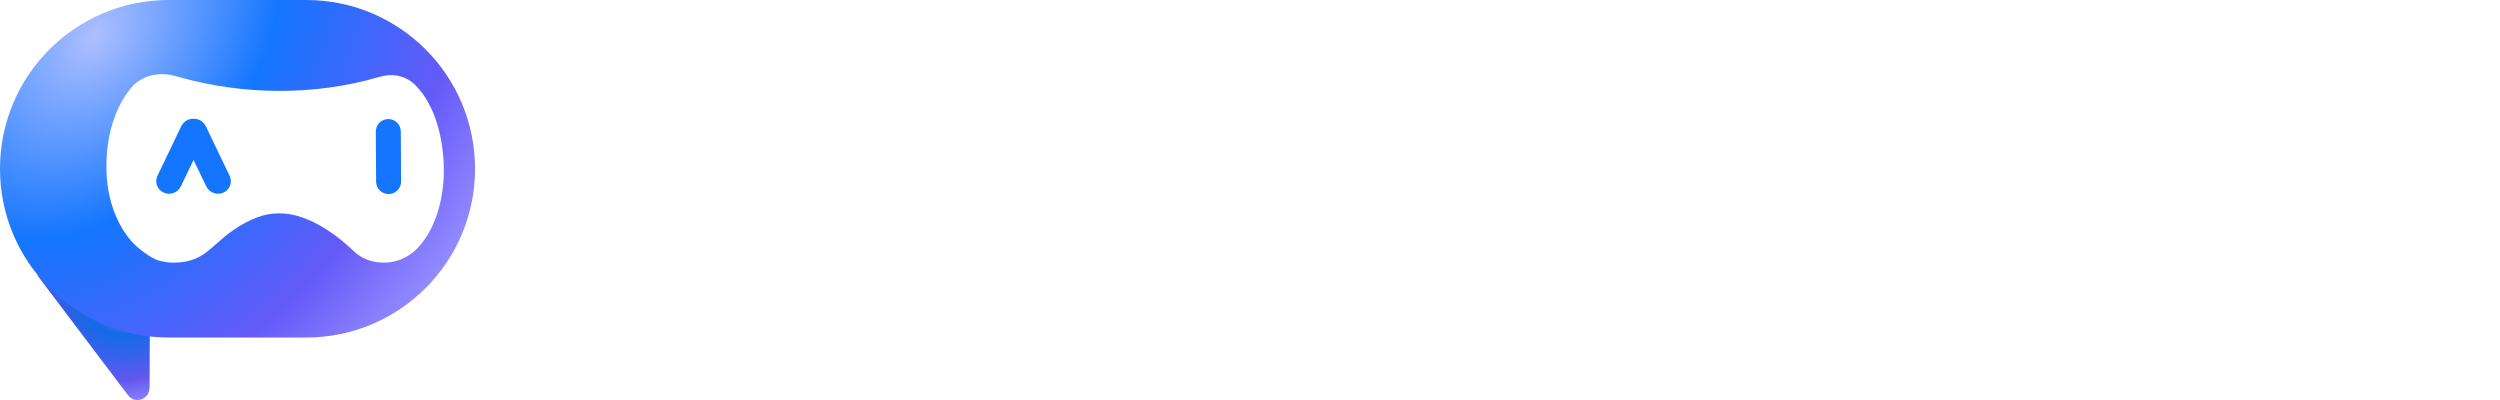
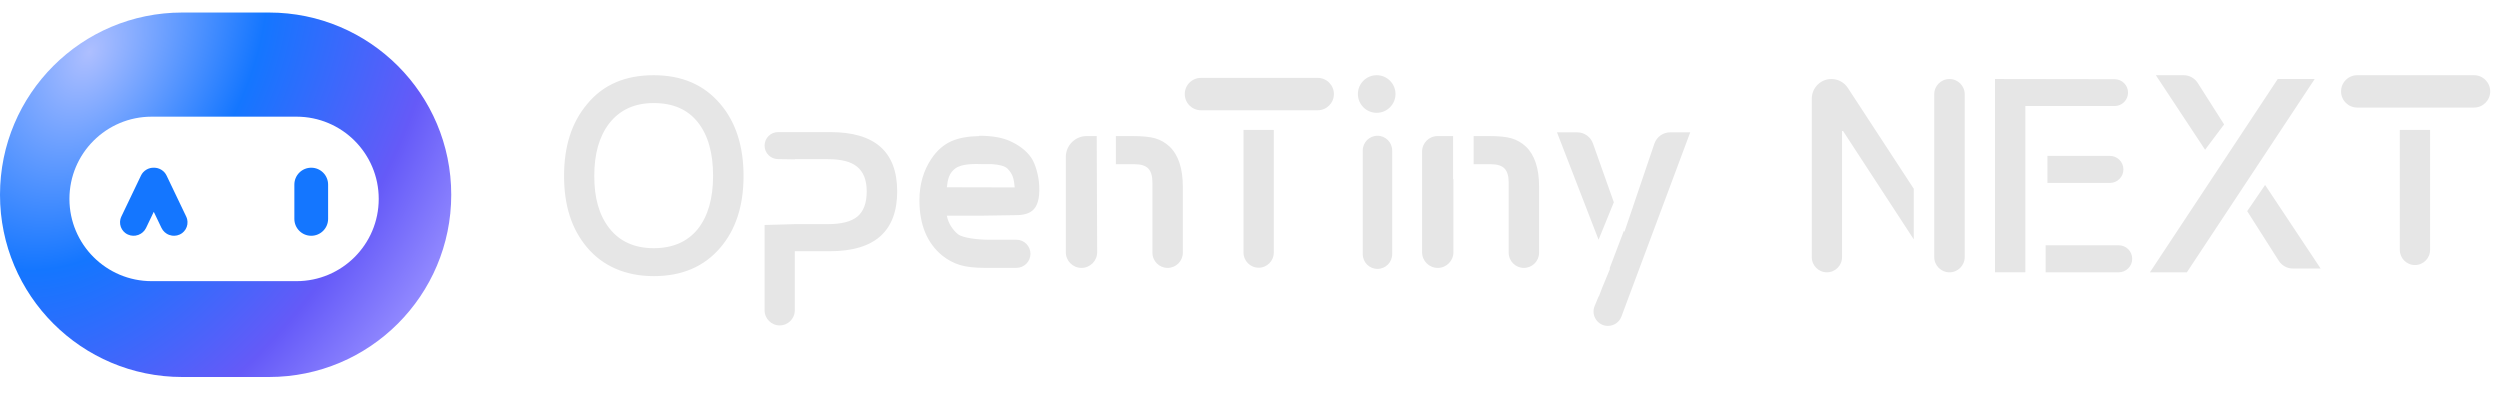
- <svg xmlns="http://www.w3.org/2000/svg" viewBox="0 0 200 32" width="200" height="32" fill="none" customFrame="#000000">
+ <svg xmlns="http://www.w3.org/2000/svg" viewBox="0 0 199.449 32" width="199.449" height="32" fill="none" customFrame="#000000">
  <defs>
-     <radialGradient id="paint_radial_2" cx="0" cy="0" r="1" gradientUnits="userSpaceOnUse" gradientTransform="matrix(-7.22437,8.94305,-8.04874,-6.50193,10.2243,23.0598)">
+     <radialGradient id="paint_radial_0" cx="0" cy="0" r="1" gradientUnits="userSpaceOnUse" gradientTransform="matrix(-23.1681,-15.5162,22.8675,-34.1447,10.1711,5.55027)">
      <stop stop-color="rgb(90,221,248)" offset="0" stop-opacity="1" />
      <stop stop-color="rgb(174,191,255)" offset="0" stop-opacity="1" />
      <stop stop-color="rgb(20,118,255)" offset="0.329" stop-opacity="1" />
-       <stop stop-color="rgb(101,90,248)" offset="0.668" stop-opacity="1" />
-       <stop stop-color="rgb(148,140,255)" offset="0.868" stop-opacity="1" />
-       <stop stop-color="rgb(210,90,248)" offset="1" stop-opacity="1" />
-       <stop stop-color="rgb(90,139,248)" offset="1" stop-opacity="1" />
+       <stop stop-color="rgb(131,169,255)" offset="1" stop-opacity="1" />
    </radialGradient>
-     <linearGradient id="paint_linear_9" x1="9.5" x2="9.25" y1="33.003" y2="25.752" gradientUnits="userSpaceOnUse">
-       <stop stop-color="rgb(0,0,0)" offset="0" stop-opacity="0" />
-       <stop stop-color="rgb(0,0,0)" offset="1" stop-opacity="1" />
-     </linearGradient>
-     <radialGradient id="paint_radial_3" cx="0" cy="0" r="1" gradientUnits="userSpaceOnUse" gradientTransform="matrix(30.5027,24.1463,-33.9838,42.9299,7.50058,2.85606)">
+     <radialGradient id="paint_radial_1" cx="0" cy="0" r="1" gradientUnits="userSpaceOnUse" gradientTransform="matrix(-33.6007,-18.4028,27.2442,-49.7438,7.10522,4.07548)">
      <stop stop-color="rgb(90,221,248)" offset="0" stop-opacity="1" />
      <stop stop-color="rgb(174,191,255)" offset="0" stop-opacity="1" />
      <stop stop-color="rgb(20,118,255)" offset="0.329" stop-opacity="1" />
      <stop stop-color="rgb(101,90,248)" offset="0.668" stop-opacity="1" />
      <stop stop-color="rgb(148,140,255)" offset="0.868" stop-opacity="1" />
      <stop stop-color="rgb(210,90,248)" offset="1" stop-opacity="1" />
      <stop stop-color="rgb(90,139,248)" offset="1" stop-opacity="1" />
    </radialGradient>
  </defs>
-   <g id="组合 16">
-     <g id="g">
-       <path id="矢量 1" d="M11.966 31.008L12.001 22.002L3 22.037L10.241 31.618C10.806 32.358 11.966 31.953 11.966 31.008Z" fill="url(#paint_radial_2)" fill-rule="evenodd" />
-       <g id="g" opacity="0.1" style="mix-blend-mode:normal">
-         <path id="矢量 1" d="M11.966 31.008L12.001 22.002L3 22.037L10.241 31.618C10.806 32.358 11.966 31.953 11.966 31.008Z" fill="url(#paint_linear_9)" fill-rule="evenodd" />
+   <rect id="logo-opentiny-next-text 2" width="199.449" height="32" x="0" y="0" />
+   <g id="IP" opacity="0">
+     <g id="组合 1564">
+       <rect id="矩形 761" width="36" height="28.831" x="0" y="1" rx="14.415" fill="url(#paint_radial_0)" />
+       <g id="组合 36380">
+         <rect id="矩形 762" width="24.676" height="13.011" x="6" y="9" rx="6.505" fill="rgb(255,255,255)" />
      </g>
-       <rect id="矩形 5" width="38.003" height="27.002" x="0" y="0" rx="13.501" fill="url(#paint_radial_3)" />
-       <rect id="矩形 5" width="37.503" height="26.502" x="0" y="0" rx="13.251" fill="rgb(0,0,0)" fill-opacity="0" transform="matrix(-1,0,0,1,37.7539,0.25)" />
-       <rect id="矩形 5" width="37.503" height="26.502" x="0" y="0" rx="13.251" fill="rgb(0,0,0)" fill-opacity="0" transform="matrix(-1,0,0,1,37.7539,0.25)" />
-       <rect id="矩形 5" width="37.503" height="26.502" x="0" y="0" rx="13.251" stroke="rgb(0,0,0)" stroke-opacity="0" stroke-width="0.5" transform="matrix(-1,0,0,1,37.7539,0.25)" />
-       <path id="path" d="M16.697 20.032C16.112 20.527 15.452 20.832 14.717 20.947C13.977 21.062 13.287 21.022 12.642 20.827C12.002 20.632 11.022 19.792 11.022 19.792C11.022 19.792 8.512 17.867 8.512 13.306C8.512 8.751 10.752 6.751 10.752 6.751C10.752 6.751 11.362 6.156 12.252 6.001C13.147 5.841 13.717 5.991 14.332 6.166C19.448 7.616 25.193 7.666 30.294 6.166C30.909 5.991 31.459 5.966 31.949 6.086C32.439 6.211 32.859 6.446 33.214 6.796C34.829 8.406 35.439 11.031 35.504 13.306C35.564 15.546 34.989 18.122 33.474 19.772C33.024 20.262 32.494 20.612 31.894 20.817C31.294 21.022 30.664 21.062 29.999 20.947C29.334 20.832 28.744 20.527 28.233 20.032C28.008 19.812 27.698 19.537 27.288 19.202C26.883 18.867 26.418 18.542 25.898 18.222C25.378 17.902 24.813 17.627 24.198 17.402C23.583 17.177 22.958 17.067 22.313 17.067C21.683 17.067 21.083 17.182 20.503 17.417C19.928 17.647 19.398 17.922 18.913 18.242C18.433 18.562 18.003 18.892 17.633 19.227C17.258 19.557 16.947 19.827 16.697 20.032Z" fill="rgb(255,255,255)" fill-rule="nonzero" />
-       <rect id="矩形 841" width="2" height="6.001" x="0" y="0" rx="1" fill="rgb(20,118,255)" transform="matrix(-0.999983,0.00577158,0.00577157,0.999983,32.0586,9.51855)" />
-       <path id="合并" d="M15.482 9.501C15.886 9.486 16.277 9.711 16.462 10.096L18.367 14.056C18.612 14.566 18.397 15.171 17.877 15.406C17.362 15.641 16.742 15.416 16.497 14.901L15.482 12.796L14.471 14.906C14.226 15.416 13.606 15.641 13.091 15.406C12.571 15.171 12.351 14.566 12.601 14.056L14.501 10.096C14.686 9.711 15.082 9.491 15.482 9.501Z" fill="rgb(20,118,255)" fill-rule="evenodd" />
+       <rect id="矩形 840" width="2.692" height="5.384" x="23.33" y="13.114" rx="1.346" fill="rgb(20,118,255)" />
+       <path id="合并(边框)" d="M11.093 13.736C11.139 13.639 11.197 13.553 11.266 13.477L11.266 13.477C11.339 13.397 11.425 13.327 11.523 13.269C11.618 13.213 11.717 13.172 11.821 13.146C11.916 13.122 12.015 13.112 12.117 13.114C12.218 13.112 12.316 13.123 12.411 13.147L12.411 13.147C12.514 13.173 12.613 13.214 12.708 13.271C12.805 13.329 12.889 13.397 12.962 13.477C13.031 13.553 13.089 13.639 13.135 13.736L14.7 16.976C14.736 17.053 14.764 17.131 14.781 17.212L14.781 17.212C14.794 17.271 14.802 17.33 14.805 17.391C14.808 17.46 14.804 17.528 14.794 17.595L14.794 17.595C14.784 17.664 14.766 17.731 14.742 17.798C14.717 17.865 14.687 17.928 14.651 17.987L14.651 17.987L14.651 17.987C14.615 18.045 14.574 18.099 14.527 18.15C14.486 18.195 14.442 18.235 14.394 18.272C14.329 18.323 14.257 18.366 14.179 18.401C14.112 18.431 14.043 18.454 13.973 18.47L13.973 18.47C13.903 18.486 13.832 18.495 13.758 18.497C13.694 18.499 13.63 18.495 13.567 18.486C13.493 18.475 13.419 18.457 13.347 18.431C13.274 18.404 13.206 18.371 13.141 18.332L13.141 18.332C13.088 18.299 13.037 18.261 12.988 18.218C12.933 18.17 12.884 18.116 12.841 18.059L12.841 18.059C12.798 18.002 12.76 17.941 12.729 17.875L12.114 16.602L11.499 17.875C11.467 17.941 11.429 18.003 11.385 18.061C11.342 18.117 11.293 18.17 11.239 18.218C11.191 18.261 11.139 18.299 11.085 18.332C11.021 18.371 10.953 18.404 10.881 18.43C10.808 18.456 10.735 18.475 10.66 18.486C10.597 18.495 10.534 18.498 10.469 18.497C10.396 18.495 10.325 18.486 10.255 18.47C10.185 18.454 10.116 18.43 10.049 18.4C9.971 18.365 9.899 18.322 9.833 18.271L9.833 18.271C9.786 18.235 9.742 18.194 9.7 18.15C9.654 18.099 9.612 18.044 9.577 17.987C9.541 17.927 9.51 17.864 9.486 17.797C9.461 17.731 9.444 17.663 9.434 17.595C9.423 17.528 9.42 17.459 9.423 17.39C9.426 17.33 9.433 17.271 9.446 17.213L9.446 17.213C9.464 17.132 9.491 17.053 9.528 16.976L11.093 13.736L11.093 13.736Z" fill="rgb(20,118,255)" fill-rule="evenodd" />
    </g>
-     <g id="字体">
-       <path id="矢量_12" d="M53.119 5C50.861 5 49.097 5.755 47.827 7.312C46.597 8.782 46 10.682 46 13.036C46 15.389 46.594 17.268 47.827 18.738C49.06 20.208 50.864 21.029 53.119 21.029C55.374 21.029 57.121 20.274 58.411 18.762C59.641 17.316 60.258 15.413 60.258 13.039C60.258 10.664 59.641 8.74 58.411 7.294C57.118 5.758 55.354 5 53.119 5ZM188.154 7.582L200 7.582L200 5L188.154 5L188.154 7.582ZM96.308 7.796L108.154 7.796L108.154 5.213L96.308 5.213L96.308 7.796ZM171.233 5.319L160.666 5.304L160.666 20.722L163.078 20.722L163.078 7.459L171.233 7.459L171.233 5.319ZM186.059 5.304L183.125 5.304L172.972 20.725L175.906 20.725L186.059 5.304ZM148.515 5.304L154.212 14.058L154.212 18.095L148.598 9.452L148.515 9.452L148.515 20.725L146.115 20.725L146.115 5.304L148.515 5.304ZM155.922 20.725L155.839 20.599L155.839 8.126L155.839 5.304L158.26 5.304L158.26 20.725L155.922 20.725ZM56.627 17.268C55.808 18.284 54.638 18.801 53.119 18.801C51.6 18.801 50.41 18.26 49.591 17.202C48.772 16.144 48.401 14.782 48.401 13.033C48.401 11.283 48.791 9.879 49.591 8.842C50.433 7.763 51.6 7.222 53.119 7.222C54.638 7.222 55.808 7.718 56.627 8.755C57.446 9.792 57.837 11.217 57.837 13.033C57.837 14.848 57.426 16.252 56.627 17.268ZM100.975 20.358L100.975 9.368L103.378 9.368L103.378 20.358L100.975 20.358ZM192.821 20.145L192.821 9.368L195.225 9.368L195.225 20.145L192.821 20.145ZM129.176 18.125L130.39 15.137L128.417 9.557L125.874 9.557L129.176 18.125ZM131.229 17.506L131.192 17.4L130.056 20.401L130.078 20.464L129.459 21.967L129.199 22.655L129.179 22.649L128.212 25L130.715 25L136.458 9.557L133.915 9.557L131.902 15.509L131.908 15.516L131.848 15.672L131.229 17.506ZM84.12 11.592C83.683 10.943 83.012 10.516 82.398 10.243C81.785 9.969 80.977 9.831 79.981 9.831L79.981 9.855C79.082 9.873 78.347 10.009 77.774 10.264C77.158 10.538 76.632 10.999 76.196 11.647C75.555 12.597 75.233 13.705 75.231 14.971C75.231 16.929 75.84 18.405 77.058 19.399C77.482 19.74 77.95 19.988 78.462 20.145C78.963 20.295 79.609 20.37 80.4 20.37L84.051 20.37L84.051 18.125L80.703 18.125C79.87 18.125 78.674 17.981 78.302 17.692C77.931 17.403 77.517 16.841 77.409 16.207L80.103 16.207C80.103 16.207 82.467 16.165 82.667 16.168C83.891 16.183 84.853 15.957 84.748 13.82C84.711 12.993 84.434 12.059 84.12 11.592ZM110.446 20.452L112.784 20.452L112.784 9.831L110.446 9.831L110.446 20.452ZM89.315 13.306L89.349 13.306L89.349 20.373L86.86 20.373L86.86 9.855L89.315 9.855L89.315 13.306ZM92.323 12.101L90.836 12.101L90.836 9.855L92.152 9.855C92.945 9.855 93.551 9.916 93.967 10.038C94.395 10.166 94.774 10.386 95.106 10.697C95.803 11.374 96.152 12.439 96.154 13.892L96.154 20.373L93.739 20.373L93.739 13.571C93.739 13.05 93.631 12.678 93.411 12.446C93.191 12.215 92.829 12.101 92.323 12.101ZM115.158 9.855L117.619 9.855L117.619 13.297L117.648 13.297L117.648 20.373L115.158 20.373L115.158 9.855ZM119.255 9.855L119.255 12.101L120.622 12.101C121.127 12.101 121.49 12.215 121.709 12.446C121.929 12.678 122.038 13.05 122.038 13.571L122.038 20.373L124.452 20.373L124.452 13.892C124.452 12.437 124.104 11.372 123.408 10.697C123.076 10.386 122.696 10.166 122.269 10.038C121.852 9.914 121.247 9.853 120.453 9.855L119.255 9.855ZM77.409 13.94C77.478 13.297 77.597 12.81 78.063 12.452C78.591 12.046 79.593 12.073 80.338 12.095L80.991 12.095C81.519 12.131 82.019 12.227 82.247 12.473C82.653 12.909 82.732 13.234 82.801 13.952L77.409 13.94ZM164.688 20.725L164.688 18.567L171.564 18.567L171.564 20.725L164.688 20.725Z" fill="rgb(255,255,255)" fill-rule="evenodd" />
-       <path id="矢量_12" d="M176.377 5L178.863 8.926L177.353 10.946L173.443 5L176.377 5ZM110.589 7.179L112.927 7.179L112.927 5.003L110.589 5.003L110.589 7.179ZM68.15 9.539L62.932 9.539L62.932 11.677L65.335 11.713L65.335 11.698L67.967 11.698C69.014 11.698 69.794 11.893 70.285 12.302C70.775 12.711 71.044 13.339 71.044 14.268C71.044 15.197 70.796 15.867 70.305 16.276C69.814 16.685 69.031 16.88 67.967 16.88L65.386 16.88L62.932 16.95L62.932 24.961L65.332 24.961L65.332 19.042L68.109 19.042C71.68 19.042 73.464 17.442 73.464 14.268C73.464 11.094 71.677 9.539 68.15 9.539ZM164.831 11.436L164.831 13.595L170.865 13.595L170.865 11.436L164.831 11.436ZM183.596 20.422L180.699 15.846L182.12 13.757L186.53 20.422L183.596 20.422Z" fill="rgb(255,255,255)" fill-rule="evenodd" />
+   </g>
+   <g id="字体">
+     <path id="矢量_12" d="M52.15 6C49.882 6 48.111 6.755 46.835 8.312C45.599 9.782 45 11.682 45 14.036C45 16.389 45.596 18.268 46.835 19.738C48.073 21.208 49.885 22.029 52.15 22.029C54.415 22.029 56.169 21.274 57.465 19.762C58.701 18.316 59.32 16.413 59.32 14.039C59.32 11.664 58.701 9.74 57.465 8.294C56.166 6.758 54.395 6 52.15 6ZM188.06 8.582L197.376 8.582C198.089 8.582 198.667 8.004 198.667 7.291C198.667 6.578 198.089 6 197.376 6L188.06 6C187.347 6 186.769 6.578 186.769 7.291C186.769 8.004 187.347 8.582 188.06 8.582ZM95.811 8.796L105.127 8.796C105.84 8.796 106.418 8.218 106.418 7.505C106.418 6.792 105.84 6.213 105.127 6.213L95.811 6.213C95.099 6.213 94.52 6.792 94.52 7.505C94.52 8.218 95.099 8.796 95.811 8.796ZM168.704 6.319L159.161 6.304L159.161 21.722L161.583 21.722L161.583 8.459L168.703 8.459C169.294 8.459 169.774 7.98 169.774 7.388C169.774 6.797 169.295 6.319 168.704 6.319ZM184.665 6.304L181.717 6.304L171.52 21.725L174.467 21.725L184.665 6.304ZM147.419 7.012L152.679 15.058L152.679 19.095L147.039 10.452L146.956 10.452L146.956 20.52C146.956 21.186 146.416 21.725 145.751 21.725C145.085 21.725 144.545 21.186 144.545 20.52L144.545 7.868C144.545 7.004 145.246 6.304 146.11 6.304C146.638 6.304 147.13 6.57 147.419 7.012ZM155.528 21.725C154.857 21.725 154.313 21.181 154.313 20.51L154.313 9.126L154.313 7.519C154.313 6.848 154.857 6.304 155.528 6.304C156.2 6.304 156.744 6.848 156.744 7.519L156.744 20.51C156.744 21.181 156.2 21.725 155.528 21.725ZM55.673 18.268C54.851 19.284 53.675 19.801 52.15 19.801C50.625 19.801 49.429 19.26 48.606 18.202C47.784 17.144 47.411 15.782 47.411 14.033C47.411 12.283 47.804 10.879 48.606 9.842C49.452 8.763 50.625 8.222 52.15 8.222C53.675 8.222 54.851 8.718 55.673 9.755C56.496 10.792 56.889 12.217 56.889 14.033C56.889 15.848 56.476 17.252 55.673 18.268ZM99.208 20.151L99.208 10.368L101.622 10.368L101.622 20.151C101.622 20.818 101.081 21.358 100.415 21.358C99.748 21.358 99.208 20.818 99.208 20.151ZM191.456 19.938L191.456 10.368L193.87 10.368L193.87 19.938C193.87 20.605 193.33 21.145 192.663 21.145C191.997 21.145 191.456 20.605 191.456 19.938ZM127.533 19.125L128.751 16.137L127.085 11.444C126.896 10.913 126.393 10.557 125.829 10.557L124.216 10.557L127.533 19.125ZM129.594 18.506L129.557 18.4L128.416 21.401L128.439 21.464L127.817 22.967L127.556 23.655L127.536 23.649L127.22 24.413C126.907 25.169 127.463 26 128.281 26C128.76 26 129.189 25.702 129.357 25.253L134.846 10.557L133.247 10.557C132.676 10.557 132.168 10.921 131.985 11.462L130.271 16.509L130.277 16.516L130.216 16.672L129.594 18.506ZM82.279 12.592C81.84 11.943 81.166 11.516 80.55 11.243C79.934 10.969 79.122 10.831 78.122 10.831L78.122 10.855C77.219 10.873 76.481 11.009 75.906 11.264C75.286 11.538 74.758 11.999 74.32 12.647C73.676 13.597 73.353 14.705 73.351 15.971C73.351 17.929 73.963 19.405 75.186 20.399C75.612 20.74 76.082 20.988 76.597 21.145C77.099 21.295 77.748 21.37 78.543 21.37L81.087 21.37C81.707 21.37 82.21 20.868 82.21 20.248C82.21 19.628 81.707 19.125 81.087 19.125L78.847 19.125C78.01 19.125 76.809 18.981 76.436 18.692C76.063 18.403 75.647 17.841 75.539 17.207L78.245 17.207C78.245 17.207 80.619 17.165 80.819 17.168C82.049 17.183 83.016 16.957 82.909 14.82C82.872 13.993 82.594 13.059 82.279 12.592ZM108.72 20.278C108.72 20.926 109.246 21.452 109.894 21.452C110.543 21.452 111.068 20.926 111.068 20.278L111.068 12.005C111.068 11.357 110.543 10.831 109.894 10.831C109.246 10.831 108.72 11.357 108.72 12.005L108.72 20.278ZM87.496 10.855L87.531 20.122C87.533 20.812 86.97 21.373 86.279 21.373C85.59 21.373 85.031 20.815 85.031 20.126L85.031 12.521C85.031 11.601 85.777 10.855 86.697 10.855L87.496 10.855ZM90.518 13.101L89.025 13.101L89.025 10.855L90.346 10.855C91.143 10.855 91.751 10.916 92.169 11.038C92.599 11.166 92.98 11.386 93.313 11.697C94.013 12.374 94.364 13.439 94.366 14.892L94.366 20.161C94.366 20.831 93.823 21.373 93.153 21.373C92.483 21.373 91.94 20.831 91.94 20.161L91.94 14.571C91.94 14.05 91.831 13.678 91.611 13.446C91.39 13.215 91.026 13.101 90.518 13.101ZM114.691 10.855L115.925 10.855L115.925 14.297L115.953 14.297L115.953 20.123C115.953 20.814 115.394 21.373 114.703 21.373C114.013 21.373 113.453 20.814 113.453 20.123L113.453 12.092C113.453 11.409 114.008 10.855 114.691 10.855ZM117.567 10.855L117.567 13.101L118.941 13.101C119.448 13.101 119.812 13.215 120.033 13.446C120.254 13.678 120.363 14.05 120.363 14.571L120.363 20.161C120.363 20.831 120.906 21.373 121.575 21.373C122.245 21.373 122.788 20.831 122.788 20.161L122.788 14.892C122.788 13.437 122.438 12.372 121.739 11.697C121.405 11.386 121.024 11.166 120.595 11.038C120.176 10.914 119.569 10.853 118.772 10.855L117.567 10.855ZM75.539 14.94C75.607 14.297 75.728 13.81 76.195 13.452C76.725 13.046 77.732 13.073 78.48 13.095L79.137 13.095C79.667 13.131 80.169 13.227 80.398 13.473C80.805 13.909 80.885 14.234 80.954 14.952L75.539 14.94ZM163.2 21.725L163.2 19.567L169.027 19.567C169.623 19.567 170.107 20.05 170.107 20.646C170.107 21.242 169.623 21.725 169.027 21.725L163.2 21.725Z" fill="rgb(230,230,230)" fill-rule="evenodd" />
+     <path id="矢量_12" d="M46.835 8.312C48.111 6.755 49.882 6 52.15 6C54.395 6 56.166 6.758 57.465 8.294C58.701 9.74 59.32 11.664 59.32 14.039C59.32 16.413 58.701 18.316 57.465 19.762C56.169 21.274 54.415 22.029 52.15 22.029C49.885 22.029 48.073 21.208 46.835 19.738C45.596 18.268 45 16.389 45 14.036C45 11.682 45.599 9.782 46.835 8.312ZM197.376 8.582L188.06 8.582C187.347 8.582 186.769 8.004 186.769 7.291C186.769 6.578 187.347 6 188.06 6L197.376 6C198.089 6 198.667 6.578 198.667 7.291C198.667 8.004 198.089 8.582 197.376 8.582ZM105.127 8.796L95.811 8.796C95.099 8.796 94.52 8.218 94.52 7.505C94.52 6.792 95.099 6.213 95.811 6.213L105.127 6.213C105.84 6.213 106.418 6.792 106.418 7.505C106.418 8.218 105.84 8.796 105.127 8.796ZM197.376 8.351Q197.594 8.351 197.781 8.274L197.783 8.274L197.783 8.273Q197.97 8.196 198.125 8.041Q198.28 7.886 198.358 7.698L198.358 7.698L198.358 7.698L198.358 7.698Q198.436 7.511 198.436 7.291L198.436 7.291Q198.436 7.072 198.358 6.884Q198.28 6.697 198.125 6.542Q197.97 6.386 197.783 6.309L197.782 6.309L197.782 6.309Q197.595 6.231 197.376 6.231L188.06 6.231Q187.841 6.231 187.653 6.309L187.653 6.309L187.653 6.309Q187.466 6.386 187.311 6.542Q187.155 6.697 187.078 6.884L187.078 6.884L187.078 6.884Q187 7.072 187 7.291Q187 7.511 187.078 7.698L187.078 7.698Q187.155 7.886 187.311 8.041Q187.466 8.196 187.653 8.274L187.655 8.274Q187.841 8.351 188.06 8.351L197.376 8.351ZM46.779 8.754L46.779 8.754L46.779 8.754Q45.231 10.813 45.231 14.036Q45.231 17.221 46.757 19.269L46.757 19.269Q46.88 19.433 47.012 19.589Q47.617 20.308 48.372 20.793L48.373 20.793Q49.939 21.798 52.15 21.798Q54.362 21.798 55.935 20.795Q56.685 20.317 57.29 19.612Q57.42 19.459 57.542 19.299Q59.089 17.254 59.089 14.039L59.089 14.039Q59.089 10.771 57.511 8.716L57.511 8.716Q57.404 8.577 57.29 8.444Q56.667 7.707 55.889 7.216L55.889 7.216Q54.331 6.231 52.15 6.231Q49.876 6.231 48.303 7.282L48.303 7.282Q47.585 7.761 47.014 8.458L47.012 8.46Q46.891 8.604 46.779 8.753L46.779 8.754ZM147.419 7.012L152.679 15.058L152.679 19.095L147.039 10.452L146.956 10.452L146.956 20.52C146.956 21.186 146.416 21.725 145.751 21.725C145.085 21.725 144.545 21.186 144.545 20.52L144.545 7.868C144.545 7.004 145.246 6.304 146.11 6.304C146.638 6.304 147.13 6.57 147.419 7.012ZM155.528 21.725C154.857 21.725 154.313 21.181 154.313 20.51L154.313 7.519C154.313 6.848 154.857 6.304 155.528 6.304C156.2 6.304 156.744 6.848 156.744 7.519L156.744 20.51C156.744 21.181 156.2 21.725 155.528 21.725ZM159.161 6.304L168.704 6.319C169.295 6.319 169.774 6.797 169.774 7.388C169.774 7.98 169.294 8.459 168.703 8.459L161.583 8.459L161.583 21.722L159.161 21.722L159.161 6.304ZM181.717 6.304L184.665 6.304L174.467 21.725L171.52 21.725L181.717 6.304ZM105.127 8.565C105.42 8.565 105.67 8.461 105.877 8.254Q106.032 8.099 106.109 7.912L106.109 7.912Q106.187 7.724 106.187 7.505Q106.187 7.285 106.109 7.098Q106.032 6.91 105.877 6.755C105.67 6.548 105.42 6.444 105.127 6.444L95.811 6.444C95.519 6.444 95.269 6.548 95.062 6.755Q94.907 6.91 94.829 7.098L94.829 7.098L94.829 7.098Q94.751 7.285 94.751 7.505Q94.751 7.724 94.829 7.911L94.829 7.912Q94.907 8.099 95.062 8.254C95.269 8.461 95.519 8.565 95.811 8.565L105.127 8.565ZM152.447 15.126L147.226 7.139Q147.029 6.837 146.75 6.686Q146.47 6.535 146.11 6.535C145.741 6.535 145.427 6.665 145.167 6.925Q144.972 7.12 144.874 7.356L144.874 7.356L144.874 7.356Q144.776 7.592 144.776 7.868L144.776 20.52C144.776 20.789 144.871 21.018 145.062 21.209C145.252 21.399 145.482 21.494 145.751 21.494C146.02 21.494 146.249 21.399 146.44 21.209C146.63 21.018 146.725 20.789 146.725 20.52L146.725 10.221L147.164 10.221L152.447 18.318L152.447 15.126ZM181.842 6.535L171.95 21.494L174.343 21.494L184.235 6.535L181.842 6.535ZM154.544 7.519L154.544 20.51C154.544 20.782 154.64 21.014 154.832 21.206C155.024 21.398 155.256 21.494 155.528 21.494Q155.732 21.494 155.905 21.422L155.906 21.422Q156.08 21.35 156.224 21.206C156.417 21.014 156.513 20.782 156.513 20.51L156.513 7.519C156.513 7.247 156.417 7.015 156.224 6.823Q156.08 6.679 155.906 6.607Q155.732 6.535 155.528 6.535C155.256 6.535 155.024 6.631 154.832 6.823C154.64 7.015 154.544 7.247 154.544 7.519L154.544 7.519ZM159.392 6.535L159.392 21.491L161.352 21.491L161.352 8.228L168.703 8.228C168.935 8.228 169.133 8.146 169.297 7.982Q169.42 7.859 169.481 7.711L169.481 7.71L169.481 7.71Q169.543 7.562 169.543 7.388C169.543 7.157 169.461 6.959 169.297 6.796C169.134 6.632 168.936 6.55 168.704 6.55L159.392 6.535ZM52.15 20.032Q50.573 20.032 49.465 19.311L49.465 19.311Q48.879 18.929 48.424 18.344Q47.18 16.744 47.18 14.033Q47.18 11.307 48.424 9.7Q48.931 9.053 49.589 8.651Q50.667 7.99 52.15 7.99Q53.845 7.99 54.984 8.786L54.984 8.786Q55.47 9.126 55.855 9.611Q57.12 11.207 57.12 14.033L57.12 14.033Q57.12 16.81 55.855 18.411Q55.436 18.929 54.907 19.281Q53.779 20.032 52.15 20.032ZM52.15 19.801C53.675 19.801 54.851 19.284 55.673 18.268C56.476 17.252 56.889 15.848 56.889 14.033C56.889 12.217 56.496 10.792 55.673 9.755C54.851 8.718 53.675 8.222 52.15 8.222C50.625 8.222 49.452 8.763 48.606 9.842C47.804 10.879 47.411 12.283 47.411 14.033C47.411 15.782 47.784 17.144 48.606 18.202C49.429 19.26 50.625 19.801 52.15 19.801ZM99.208 20.151L99.208 10.368L101.622 10.368L101.622 20.151C101.622 20.818 101.081 21.358 100.415 21.358C99.748 21.358 99.208 20.818 99.208 20.151ZM191.456 19.938L191.456 10.368L193.87 10.368L193.87 19.938C193.87 20.605 193.33 21.145 192.663 21.145C191.997 21.145 191.456 20.605 191.456 19.938ZM128.751 16.137L127.533 19.125L124.216 10.557L125.829 10.557C126.393 10.557 126.896 10.913 127.085 11.444L128.751 16.137ZM129.557 18.4L129.594 18.506L130.216 16.672L130.277 16.516L130.271 16.509L131.985 11.462C132.168 10.921 132.676 10.557 133.247 10.557L134.846 10.557L129.357 25.253C129.189 25.702 128.76 26 128.281 26C127.621 26 127.132 25.459 127.132 24.852C127.132 24.707 127.16 24.559 127.22 24.413L127.536 23.649L127.556 23.655L127.817 22.967L128.439 21.464L128.416 21.401L129.557 18.4ZM99.439 10.599L99.439 20.151C99.439 20.421 99.534 20.651 99.725 20.842C99.915 21.032 100.145 21.127 100.415 21.127C100.684 21.127 100.914 21.032 101.105 20.842C101.295 20.651 101.391 20.421 101.391 20.151L101.391 10.599L99.439 10.599ZM191.687 10.599L191.687 19.938C191.687 20.208 191.783 20.438 191.973 20.628C192.164 20.819 192.394 20.914 192.663 20.914C192.933 20.914 193.163 20.819 193.353 20.628C193.544 20.438 193.639 20.208 193.639 19.938L193.639 10.599L191.687 10.599ZM127.538 18.499L128.504 16.131L126.868 11.522Q126.737 11.155 126.478 10.972Q126.218 10.788 125.829 10.788L124.553 10.788L127.538 18.499ZM129.549 19.071L128.662 21.402L128.687 21.469L128.033 23.049L128.03 23.055L127.696 23.938L127.669 23.93L127.434 24.501Q127.357 24.686 127.357 24.863Q127.357 24.903 127.361 24.943Q127.383 25.158 127.519 25.361Q127.655 25.565 127.846 25.667Q128.036 25.769 128.281 25.769C128.706 25.769 128.992 25.57 129.141 25.173L134.513 10.788L133.247 10.788C132.721 10.788 132.373 11.038 132.204 11.536L130.535 16.451L130.545 16.462L130.434 16.75L129.599 19.211L129.549 19.071ZM80.55 11.243C81.166 11.516 81.84 11.943 82.279 12.592C82.594 13.059 82.872 13.993 82.909 14.82C82.915 14.928 82.917 15.031 82.917 15.129C82.917 16.98 81.987 17.182 80.819 17.168C80.619 17.165 78.245 17.207 78.245 17.207L75.539 17.207C75.647 17.841 76.063 18.403 76.436 18.692C76.809 18.981 78.01 19.125 78.847 19.125L81.087 19.125C81.707 19.125 82.21 19.628 82.21 20.248C82.21 20.868 81.707 21.37 81.087 21.37L78.543 21.37C77.748 21.37 77.099 21.295 76.597 21.145C76.082 20.988 75.612 20.74 75.186 20.399C73.963 19.405 73.351 17.929 73.351 15.971C73.353 14.705 73.676 13.597 74.32 12.647C74.758 11.999 75.286 11.538 75.906 11.264C76.481 11.009 77.219 10.873 78.122 10.855L78.122 10.831C79.122 10.831 79.934 10.969 80.55 11.243ZM109.894 21.452C109.246 21.452 108.72 20.926 108.72 20.278L108.72 12.005C108.72 11.357 109.246 10.831 109.894 10.831C110.543 10.831 111.068 11.357 111.068 12.005L111.068 20.278C111.068 20.926 110.543 21.452 109.894 21.452ZM117.567 13.101L117.567 10.855L118.772 10.855C119.569 10.853 120.176 10.914 120.595 11.038C121.024 11.166 121.405 11.386 121.739 11.697C122.438 12.372 122.788 13.437 122.788 14.892L122.788 20.161C122.788 20.831 122.245 21.373 121.575 21.373C120.906 21.373 120.363 20.831 120.363 20.161L120.363 14.571C120.363 14.05 120.254 13.678 120.033 13.446C119.812 13.215 119.448 13.101 118.941 13.101L117.567 13.101ZM87.496 10.855L87.531 20.122L87.531 20.126C87.531 20.814 86.968 21.373 86.279 21.373C85.59 21.373 85.031 20.815 85.031 20.126L85.031 12.521C85.031 11.601 85.777 10.855 86.697 10.855L87.496 10.855ZM90.518 13.101L89.025 13.101L89.025 10.855L90.346 10.855C91.143 10.855 91.751 10.916 92.169 11.038C92.599 11.166 92.98 11.386 93.313 11.697C94.013 12.374 94.364 13.439 94.366 14.892L94.366 20.161C94.366 20.831 93.823 21.373 93.153 21.373C92.483 21.373 91.94 20.831 91.94 20.161L91.94 14.571C91.94 14.05 91.831 13.678 91.611 13.446C91.39 13.215 91.026 13.101 90.518 13.101ZM114.691 10.855L115.925 10.855L115.925 14.297L115.953 14.297L115.953 20.123C115.953 20.814 115.394 21.373 114.703 21.373C114.013 21.373 113.453 20.814 113.453 20.123L113.453 12.092C113.453 11.409 114.008 10.855 114.691 10.855ZM110.837 12.005C110.837 11.745 110.745 11.522 110.561 11.338C110.377 11.154 110.155 11.062 109.894 11.062Q109.699 11.062 109.533 11.131L109.532 11.131Q109.366 11.2 109.227 11.338C109.043 11.522 108.951 11.745 108.951 12.005L108.951 20.278C108.951 20.538 109.043 20.76 109.227 20.944C109.412 21.128 109.634 21.221 109.894 21.221Q110.089 21.221 110.256 21.152L110.256 21.152L110.257 21.151Q110.423 21.082 110.561 20.944C110.745 20.76 110.837 20.538 110.837 20.278L110.837 12.005ZM78.353 11.065L78.353 11.081L78.126 11.086C77.255 11.103 76.546 11.233 75.999 11.475C75.421 11.732 74.925 12.165 74.511 12.776C73.894 13.687 73.584 14.752 73.582 15.972L73.582 15.972Q73.582 18.202 74.671 19.557L74.671 19.557Q74.962 19.92 75.332 20.22C75.734 20.541 76.178 20.776 76.664 20.924C77.144 21.068 77.77 21.139 78.543 21.139L81.087 21.139C81.333 21.139 81.543 21.052 81.718 20.878C81.892 20.704 81.979 20.494 81.979 20.248C81.979 20.002 81.892 19.791 81.718 19.617C81.543 19.443 81.333 19.356 81.087 19.356L78.847 19.356C78.367 19.356 77.894 19.319 77.431 19.245C76.878 19.157 76.499 19.033 76.294 18.875Q75.87 18.546 75.621 18.116Q75.393 17.723 75.311 17.246L75.264 16.976L78.245 16.976L79.535 16.954L80.819 16.937L80.822 16.937C81.495 16.945 81.959 16.841 82.217 16.624Q82.686 16.229 82.686 15.123Q82.686 14.983 82.679 14.832C82.639 13.949 82.442 13.246 82.087 12.722C81.737 12.204 81.194 11.781 80.456 11.454C79.915 11.214 79.214 11.084 78.353 11.065ZM117.799 12.87L118.941 12.87C119.515 12.87 119.935 13.009 120.2 13.287C120.463 13.562 120.594 13.99 120.594 14.571L120.594 20.161C120.594 20.432 120.69 20.663 120.881 20.855C121.073 21.047 121.304 21.142 121.575 21.142C121.847 21.142 122.078 21.047 122.27 20.855C122.461 20.663 122.557 20.432 122.557 20.161L122.557 14.892C122.557 13.503 122.231 12.493 121.578 11.863C121.273 11.578 120.924 11.377 120.529 11.26C120.132 11.142 119.547 11.084 118.772 11.086L117.799 11.086L117.799 12.87ZM85.262 12.521L85.262 20.126C85.262 20.406 85.361 20.646 85.56 20.845Q85.709 20.993 85.888 21.068L85.888 21.068Q86.068 21.142 86.279 21.142C86.561 21.142 86.802 21.043 87.001 20.843C87.2 20.644 87.3 20.405 87.3 20.126L87.3 20.122L87.266 11.086L86.697 11.086C86.301 11.086 85.963 11.226 85.682 11.506C85.402 11.787 85.262 12.125 85.262 12.521ZM89.256 12.87L90.518 12.87C91.093 12.87 91.512 13.009 91.778 13.287Q92.171 13.7 92.171 14.571L92.171 20.161C92.171 20.432 92.267 20.663 92.459 20.855C92.65 21.047 92.882 21.142 93.153 21.142C93.424 21.142 93.655 21.047 93.847 20.855C94.039 20.663 94.135 20.432 94.135 20.161L94.135 14.893Q94.132 12.811 93.156 11.866C92.849 11.579 92.499 11.377 92.105 11.26C91.707 11.144 91.121 11.086 90.346 11.086L89.256 11.086L89.256 12.87ZM115.722 20.123L115.722 14.528L115.694 14.528L115.694 11.086L114.691 11.086Q114.483 11.086 114.305 11.16Q114.127 11.233 113.979 11.381C113.783 11.577 113.685 11.815 113.685 12.092L113.685 20.123C113.685 20.405 113.784 20.645 113.983 20.844C114.182 21.043 114.422 21.142 114.703 21.142C114.985 21.142 115.225 21.043 115.424 20.844C115.623 20.645 115.722 20.405 115.722 20.123ZM76.055 13.269Q76.651 12.812 78.483 12.864L79.144 12.864L79.152 12.864C79.86 12.912 80.332 13.063 80.567 13.316C80.783 13.547 80.934 13.785 81.021 14.03C81.091 14.23 81.146 14.53 81.184 14.93L81.209 15.184L75.281 15.171L75.309 14.916C75.392 14.134 75.641 13.585 76.055 13.269L76.055 13.269ZM76.195 13.452C75.728 13.81 75.607 14.297 75.539 14.94L80.954 14.952C80.885 14.234 80.805 13.909 80.398 13.473C80.169 13.227 79.667 13.131 79.137 13.095L78.48 13.095C77.732 13.073 76.725 13.046 76.195 13.452ZM163.2 21.725L163.2 19.567L169.027 19.567C169.623 19.567 170.107 20.05 170.107 20.646C170.107 21.242 169.623 21.725 169.027 21.725L163.2 21.725ZM163.431 19.798L163.431 21.494L169.027 21.494C169.261 21.494 169.461 21.411 169.627 21.246C169.793 21.08 169.875 20.88 169.875 20.646C169.875 20.412 169.793 20.212 169.627 20.046C169.461 19.881 169.261 19.798 169.027 19.798L163.431 19.798Z" fill="rgb(0,0,0)" fill-opacity="0" fill-rule="evenodd" />
+     <path id="矢量_12" d="M175.333 6.618L177.438 9.926L175.921 11.946L171.993 6L174.208 6C174.664 6 175.089 6.233 175.333 6.618ZM66.239 10.539L62.075 10.539C61.48 10.539 60.998 11.021 60.998 11.616C60.998 12.204 61.47 12.684 62.059 12.693L63.412 12.713L63.412 12.698L66.055 12.698C67.107 12.698 67.89 12.893 68.383 13.302C68.876 13.711 69.146 14.339 69.146 15.268C69.146 16.197 68.896 16.867 68.403 17.276C67.91 17.685 67.125 17.88 66.055 17.88L63.464 17.88L60.998 17.95L60.998 24.755C60.998 25.421 61.538 25.961 62.204 25.961C62.869 25.961 63.409 25.421 63.409 24.755L63.409 20.042L66.199 20.042C69.785 20.042 71.577 18.442 71.577 15.268C71.577 12.094 69.782 10.539 66.239 10.539ZM163.344 12.436L163.344 14.595L168.325 14.595C168.921 14.595 169.405 14.111 169.405 13.515C169.405 12.919 168.921 12.436 168.325 12.436L163.344 12.436ZM181.798 20.804L179.281 16.846L180.709 14.757L185.138 21.422L182.923 21.422C182.467 21.422 182.043 21.189 181.798 20.804Z" fill="rgb(230,230,230)" fill-rule="evenodd" />
+     <path id="矢量_12" d="M176.068 11.75L175.921 11.946L175.786 11.742L172.146 6.231L171.993 6L174.208 6C174.664 6 175.089 6.233 175.333 6.618L177.438 9.926L176.068 11.75ZM175.933 11.545L177.157 9.915L175.138 6.742Q174.976 6.486 174.743 6.359Q174.511 6.231 174.208 6.231L172.423 6.231L175.933 11.545ZM66.199 20.042L63.409 20.042L63.409 24.755C63.409 25.421 62.869 25.961 62.204 25.961C61.538 25.961 60.998 25.421 60.998 24.755L60.998 17.95L63.464 17.88L66.055 17.88C67.125 17.88 67.91 17.685 68.403 17.276C68.896 16.867 69.146 16.197 69.146 15.268C69.146 14.339 68.876 13.711 68.383 13.302C67.89 12.893 67.107 12.698 66.055 12.698L63.412 12.698L63.412 12.713L63.181 12.709L62.059 12.693C61.47 12.684 60.998 12.204 60.998 11.616C60.998 11.021 61.48 10.539 62.075 10.539L66.239 10.539C69.782 10.539 71.577 12.094 71.577 15.268C71.577 18.442 69.785 20.042 66.199 20.042ZM61.229 18.174L61.229 24.755C61.229 24.89 61.253 25.015 61.3 25.13C61.348 25.244 61.419 25.349 61.514 25.444Q61.657 25.587 61.83 25.659L61.83 25.659L61.83 25.659Q62.002 25.73 62.204 25.73Q62.405 25.73 62.578 25.659L62.578 25.659Q62.75 25.587 62.893 25.444C62.988 25.349 63.059 25.244 63.107 25.13C63.154 25.015 63.178 24.89 63.178 24.755L63.178 19.811L66.199 19.811Q69.092 19.811 70.359 18.375Q71.346 17.257 71.346 15.268Q71.346 13.234 70.333 12.13C70.254 12.045 70.171 11.964 70.084 11.887Q68.817 10.77 66.239 10.77L62.075 10.77Q61.9 10.77 61.75 10.832L61.75 10.832C61.651 10.874 61.559 10.935 61.477 11.018C61.394 11.101 61.332 11.192 61.291 11.291C61.25 11.391 61.229 11.499 61.229 11.616C61.229 11.732 61.249 11.839 61.29 11.938C61.331 12.037 61.391 12.127 61.472 12.209C61.553 12.292 61.643 12.354 61.741 12.396C61.84 12.438 61.947 12.46 62.062 12.461L63.181 12.478L63.181 12.467L66.055 12.467Q67.738 12.467 68.531 13.124C68.618 13.197 68.699 13.275 68.773 13.36C69.176 13.82 69.377 14.456 69.377 15.268Q69.377 16.632 68.695 17.322C68.649 17.368 68.601 17.412 68.551 17.454C68.022 17.892 67.19 18.111 66.055 18.111L63.467 18.111L61.229 18.174ZM168.325 14.595L163.344 14.595L163.344 12.436L168.325 12.436C168.921 12.436 169.405 12.919 169.405 13.515C169.405 14.111 168.921 14.595 168.325 14.595ZM163.575 14.364L168.325 14.364C168.442 14.364 168.551 14.343 168.651 14.301C168.751 14.26 168.842 14.198 168.925 14.115C169.008 14.032 169.07 13.941 169.111 13.841C169.153 13.741 169.173 13.633 169.173 13.515C169.173 13.398 169.153 13.29 169.111 13.19C169.07 13.09 169.008 12.998 168.925 12.916C168.842 12.833 168.751 12.771 168.651 12.729Q168.501 12.667 168.325 12.667L163.575 12.667L163.575 14.364ZM179.281 16.846L180.568 14.963L180.709 14.757L180.847 14.965L184.985 21.191L185.138 21.422L182.923 21.422C182.467 21.422 182.043 21.189 181.798 20.804L179.281 16.846ZM184.707 21.191L180.706 15.17L179.558 16.851L181.993 20.68Q182.155 20.935 182.388 21.063C182.543 21.148 182.721 21.191 182.923 21.191L184.707 21.191Z" fill="rgb(0,0,0)" fill-opacity="0" fill-rule="evenodd" />
+     <path id="矢量_13" d="M108.332 7.5C108.332 6.672 109.004 6 109.832 6C110.66 6 111.332 6.672 111.332 7.5C111.332 8.328 110.66 9 109.832 9C109.004 9 108.332 8.328 108.332 7.5Z" fill="rgb(230,230,230)" fill-rule="evenodd" />
+     <path id="矢量_13" d="M111.332 7.5C111.332 8.328 110.66 9 109.832 9C109.004 9 108.332 8.328 108.332 7.5C108.332 6.672 109.004 6 109.832 6C110.66 6 111.332 6.672 111.332 7.5ZM108.656 7.987L108.656 7.987Q108.749 8.211 108.935 8.397Q109.121 8.583 109.345 8.676L109.345 8.676L109.345 8.676Q109.569 8.769 109.832 8.769Q110.095 8.769 110.319 8.676Q110.543 8.583 110.729 8.397C110.853 8.273 110.946 8.137 111.008 7.987Q111.101 7.763 111.101 7.5Q111.101 7.237 111.008 7.013L111.008 7.013Q110.915 6.789 110.729 6.603Q110.543 6.417 110.319 6.324L110.319 6.324L110.319 6.324Q110.095 6.231 109.832 6.231Q109.569 6.231 109.345 6.324L109.345 6.324Q109.121 6.417 108.935 6.603Q108.749 6.789 108.656 7.013L108.656 7.013Q108.563 7.237 108.563 7.5Q108.563 7.763 108.656 7.987Z" fill="rgb(0,0,0)" fill-opacity="0" fill-rule="evenodd" />
+   </g>
+   <g id="IP">
+     <g id="组合 1564">
+       <rect id="矩形 761" width="36" height="29.077" x="0" y="1" rx="14.538" fill="url(#paint_radial_1)" />
+       <g id="组合 36337">
+         <rect id="矩形 762" width="24.676" height="13.122" x="5.539" y="9.308" rx="6.561" fill="rgb(255,255,255)" />
+         <rect id="矩形 840" width="2.692" height="5.43" x="23.484" y="13.38" rx="1.346" fill="rgb(20,118,255)" />
+         <path id="合并(边框)" d="M11.247 14.007C11.294 13.91 11.351 13.823 11.42 13.746L11.42 13.746C11.493 13.665 11.579 13.595 11.677 13.537C11.773 13.48 11.872 13.439 11.975 13.413C12.07 13.389 12.169 13.378 12.271 13.38C12.372 13.378 12.47 13.389 12.565 13.414L12.565 13.414C12.668 13.44 12.767 13.481 12.862 13.538C12.959 13.597 13.044 13.666 13.116 13.746C13.185 13.823 13.243 13.91 13.29 14.007L14.854 17.275C14.891 17.352 14.918 17.432 14.936 17.514L14.936 17.514C14.948 17.572 14.956 17.632 14.959 17.693C14.962 17.763 14.959 17.832 14.948 17.9L14.948 17.9C14.938 17.969 14.92 18.037 14.896 18.104C14.872 18.171 14.841 18.235 14.805 18.295L14.805 18.295L14.805 18.295C14.77 18.353 14.728 18.408 14.681 18.459C14.64 18.504 14.596 18.545 14.549 18.582C14.483 18.633 14.411 18.676 14.333 18.712C14.266 18.742 14.197 18.765 14.127 18.782L14.127 18.782C14.057 18.798 13.986 18.807 13.913 18.809C13.848 18.811 13.784 18.807 13.722 18.798C13.647 18.787 13.573 18.768 13.501 18.742C13.428 18.716 13.36 18.682 13.296 18.642L13.296 18.642C13.242 18.609 13.191 18.571 13.143 18.528C13.088 18.479 13.039 18.425 12.995 18.367L12.995 18.367C12.952 18.31 12.915 18.248 12.883 18.182L12.268 16.898L11.653 18.182C11.621 18.249 11.583 18.311 11.54 18.369C11.497 18.426 11.448 18.479 11.393 18.527C11.345 18.571 11.294 18.609 11.239 18.642C11.175 18.682 11.107 18.715 11.035 18.742C10.963 18.768 10.889 18.787 10.814 18.798C10.752 18.807 10.688 18.811 10.623 18.809C10.551 18.807 10.479 18.798 10.41 18.782C10.339 18.765 10.271 18.742 10.203 18.711C10.125 18.676 10.053 18.633 9.988 18.582L9.988 18.582C9.94 18.545 9.896 18.504 9.855 18.459C9.808 18.407 9.767 18.353 9.731 18.294C9.695 18.235 9.664 18.171 9.64 18.104C9.616 18.037 9.598 17.968 9.588 17.899C9.578 17.831 9.574 17.763 9.577 17.693C9.58 17.632 9.588 17.573 9.6 17.515L9.6 17.515C9.618 17.432 9.645 17.352 9.682 17.275L11.247 14.007L11.247 14.007Z" fill="rgb(20,118,255)" fill-rule="evenodd" />
+       </g>
    </g>
  </g>
</svg>
